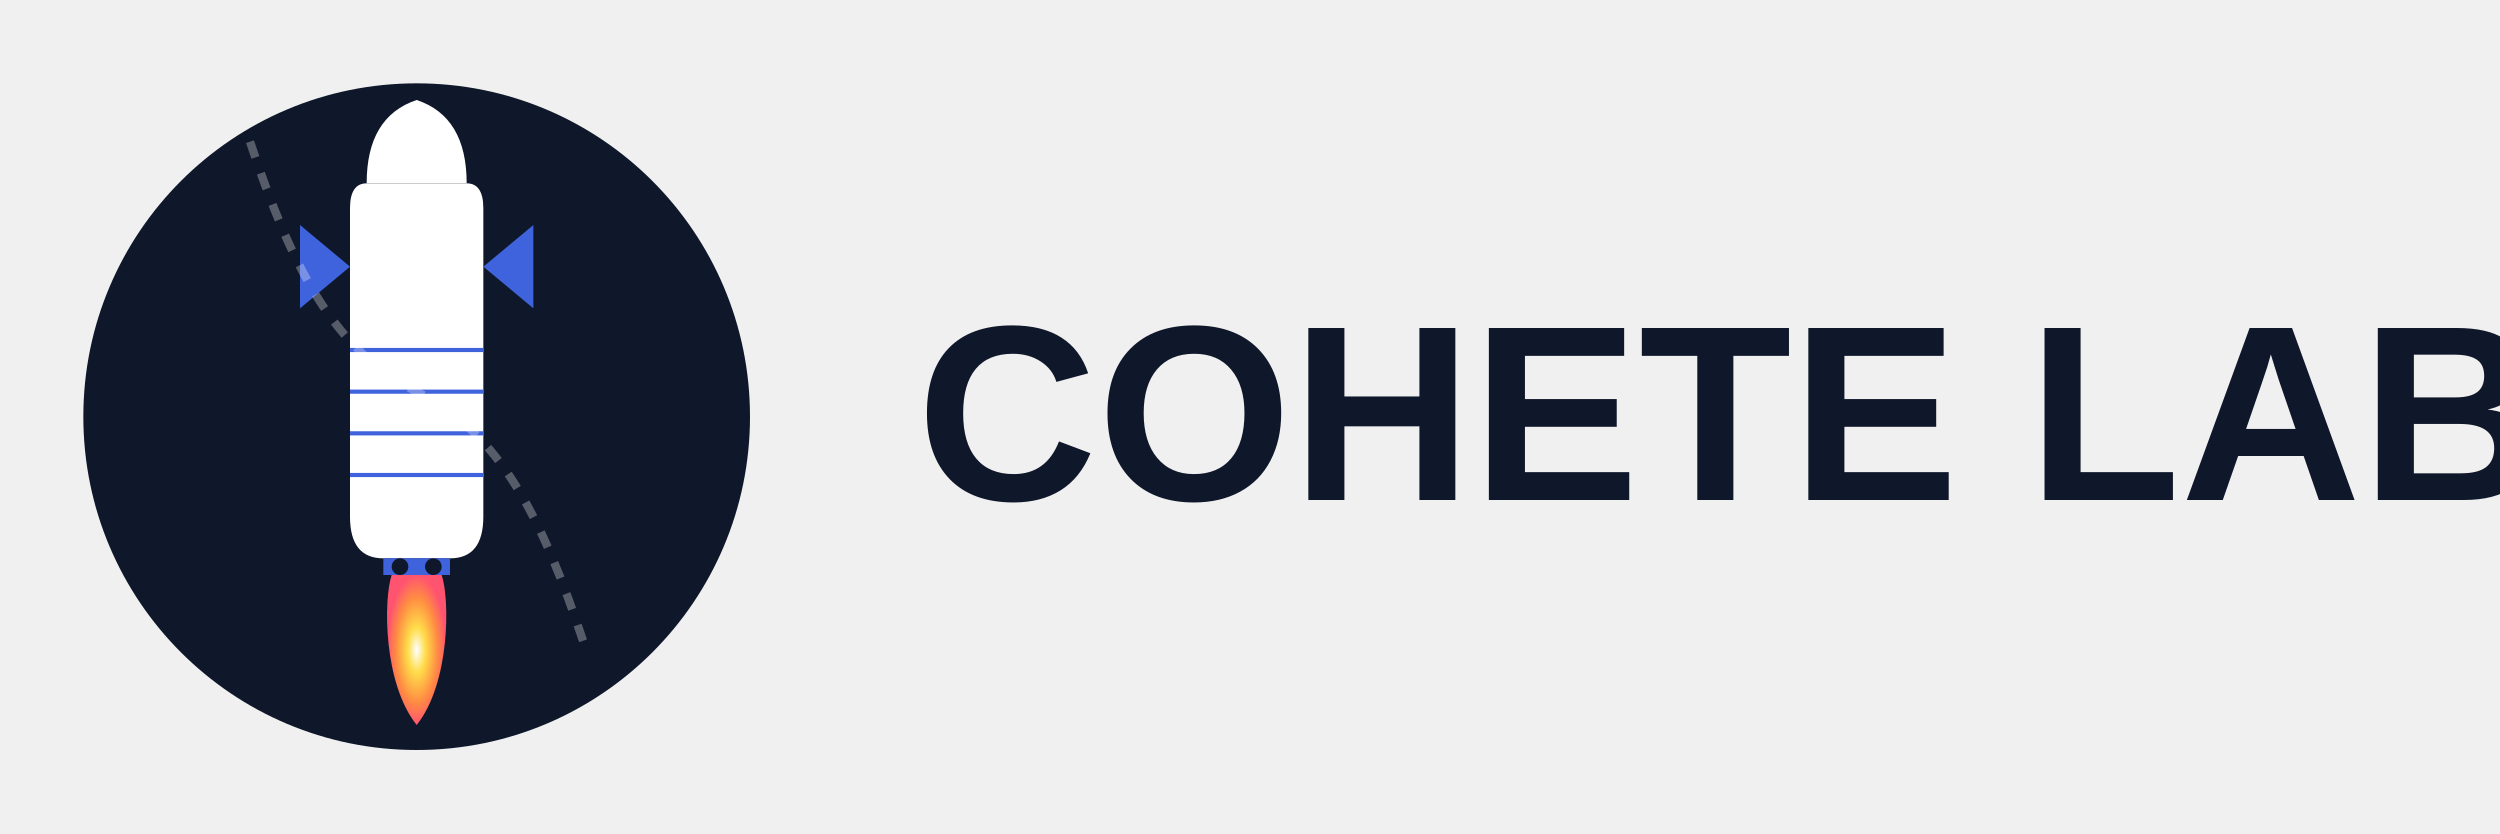
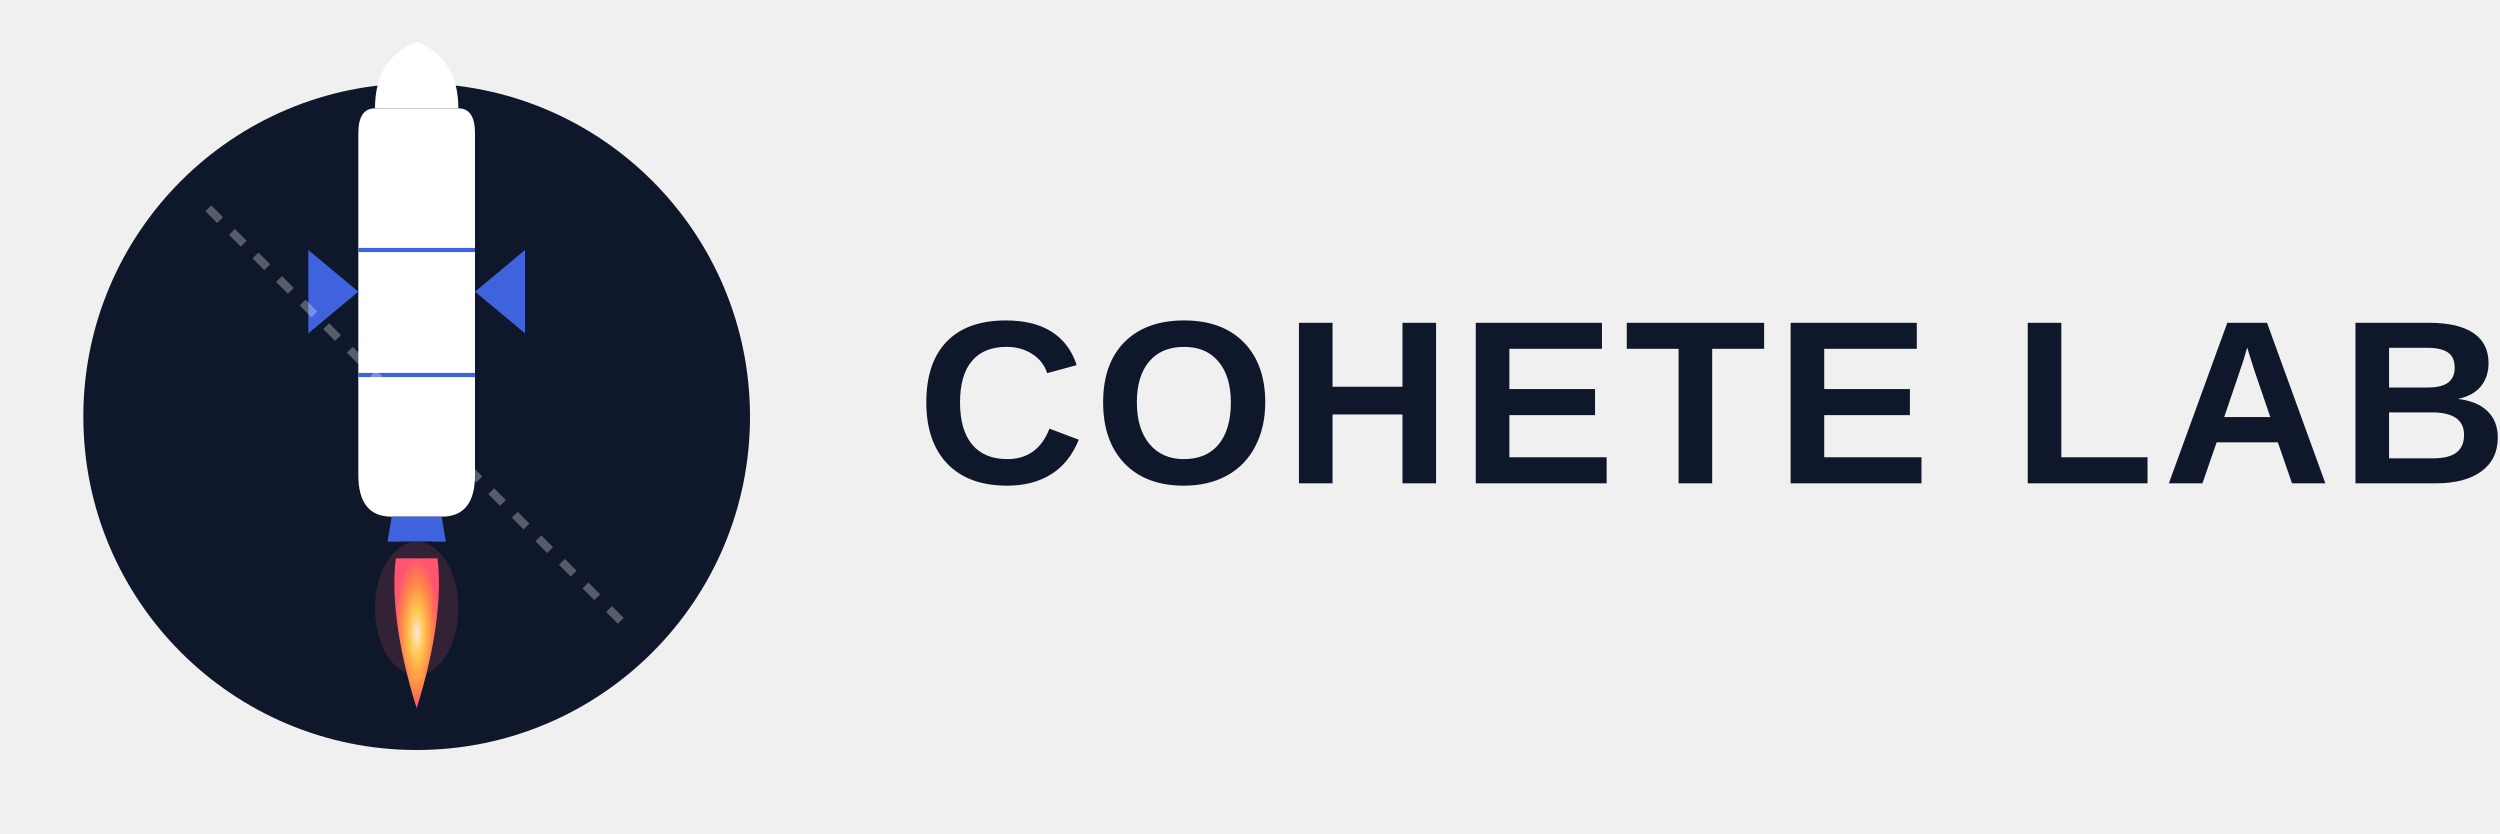
<svg xmlns="http://www.w3.org/2000/svg" width="300" height="100" viewBox="0 0 300 100" fill="none">
  <circle cx="50" cy="50" r="40" fill="#0F172A" />
  <defs>
    <radialGradient id="flameGradient" cx="0.5" cy="0.5" r="0.5" gradientUnits="objectBoundingBox">
      <stop offset="0%" stop-color="#FFFFFF" />
      <stop offset="30%" stop-color="#FFDD4A" />
      <stop offset="70%" stop-color="#FF8C42" />
      <stop offset="100%" stop-color="#FF5470" />
    </radialGradient>
  </defs>
-   <g transform="translate(50, 47)">
-     <path d="M-6,-25 L6,-25 Q8,-25 8,-22 L8,15 Q8,20 4,20 L-4,20 Q-8,20 -8,15 L-8,-22 Q-8,-25 -6,-25 Z" fill="#FFFFFF" />
-     <path d="M-6,-25 Q-6,-33 0,-35 Q6,-33 6,-25 Z" fill="#FFFFFF" />
-     <line x1="-8" y1="-5" x2="8" y2="-5" stroke="#3E63DD" stroke-width="0.5" />
-     <line x1="-8" y1="0" x2="8" y2="0" stroke="#3E63DD" stroke-width="0.5" />
-     <line x1="-8" y1="5" x2="8" y2="5" stroke="#3E63DD" stroke-width="0.5" />
-     <line x1="-8" y1="10" x2="8" y2="10" stroke="#3E63DD" stroke-width="0.5" />
-     <path d="M-8,-15 L-14,-10 L-14,-20 Z" fill="#3E63DD" />
-     <path d="M8,-15 L14,-10 L14,-20 Z" fill="#3E63DD" />
-     <path d="M-4,20 L4,20 L4,22 L-4,22 Z" fill="#3E63DD" />
-     <circle cx="-2" cy="21" r="1" fill="#0F172A" />
-     <circle cx="2" cy="21" r="1" fill="#0F172A" />
-     <path d="M-3,22 C-4,25 -4,35 0,40 C4,35 4,25 3,22 Z" fill="url(#flameGradient)" />
-     <path d="M-20,-30 C-15,-15 -10,-5 0,0 C10,5 15,15 20,30" stroke="#FFFFFF" stroke-width="1" stroke-opacity="0.3" stroke-dasharray="2 2" fill="none" />
+   <g transform="translate(50, 45)">
+     <path d="M-5,-32 L5,-32 Q7,-32 7,-29 L7,12 Q7,17 3,17 L-3,17 Q-7,17 -7,12 L-7,-29 Q-7,-32 -5,-32 Z" fill="#FFFFFF" />
+     <path d="M-5,-32 Q-5,-38 0,-40 Q5,-38 5,-32 Z" fill="#FFFFFF" />
+     <line x1="-7" y1="-15" x2="7" y2="-15" stroke="#3E63DD" stroke-width="0.5" />
+     <line x1="-7" y1="0" x2="7" y2="0" stroke="#3E63DD" stroke-width="0.5" />
+     <path d="M-7,-10 L-13,-5 L-13,-15 Z" fill="#3E63DD" />
+     <path d="M7,-10 L13,-5 L13,-15 Z" fill="#3E63DD" />
+     <path d="M-3,17 L3,17 L3.5,20 L-3.5,20 Z" fill="#3E63DD" />
+     <path d="M-2,20 L2,20 L3,22 L-3,22 Z" fill="#0F172A" />
+     <path d="M-2.5,22 C-3,26 -2.5,32 0,40 C2.5,32 3,26 2.5,22 Z" fill="url(#flameGradient)" />
+     <ellipse cx="0" cy="28" rx="5" ry="8" fill="#FF5470" opacity="0.15" />
+     <path d="M-25,-20 C-15,-10 -5,0 0,5 C5,10 15,20 25,30" stroke="#FFFFFF" stroke-width="1" stroke-opacity="0.3" stroke-dasharray="2 2" fill="none" />
  </g>
-   <text x="110" y="60" font-family="Arial, sans-serif" font-size="30" font-weight="800" fill="#0F172A">COHETE LAB</text>
+   <text x="110" y="58" font-family="Arial, sans-serif" font-size="28" font-weight="900" letter-spacing="1" fill="#0F172A">COHETE LAB</text>
</svg>
